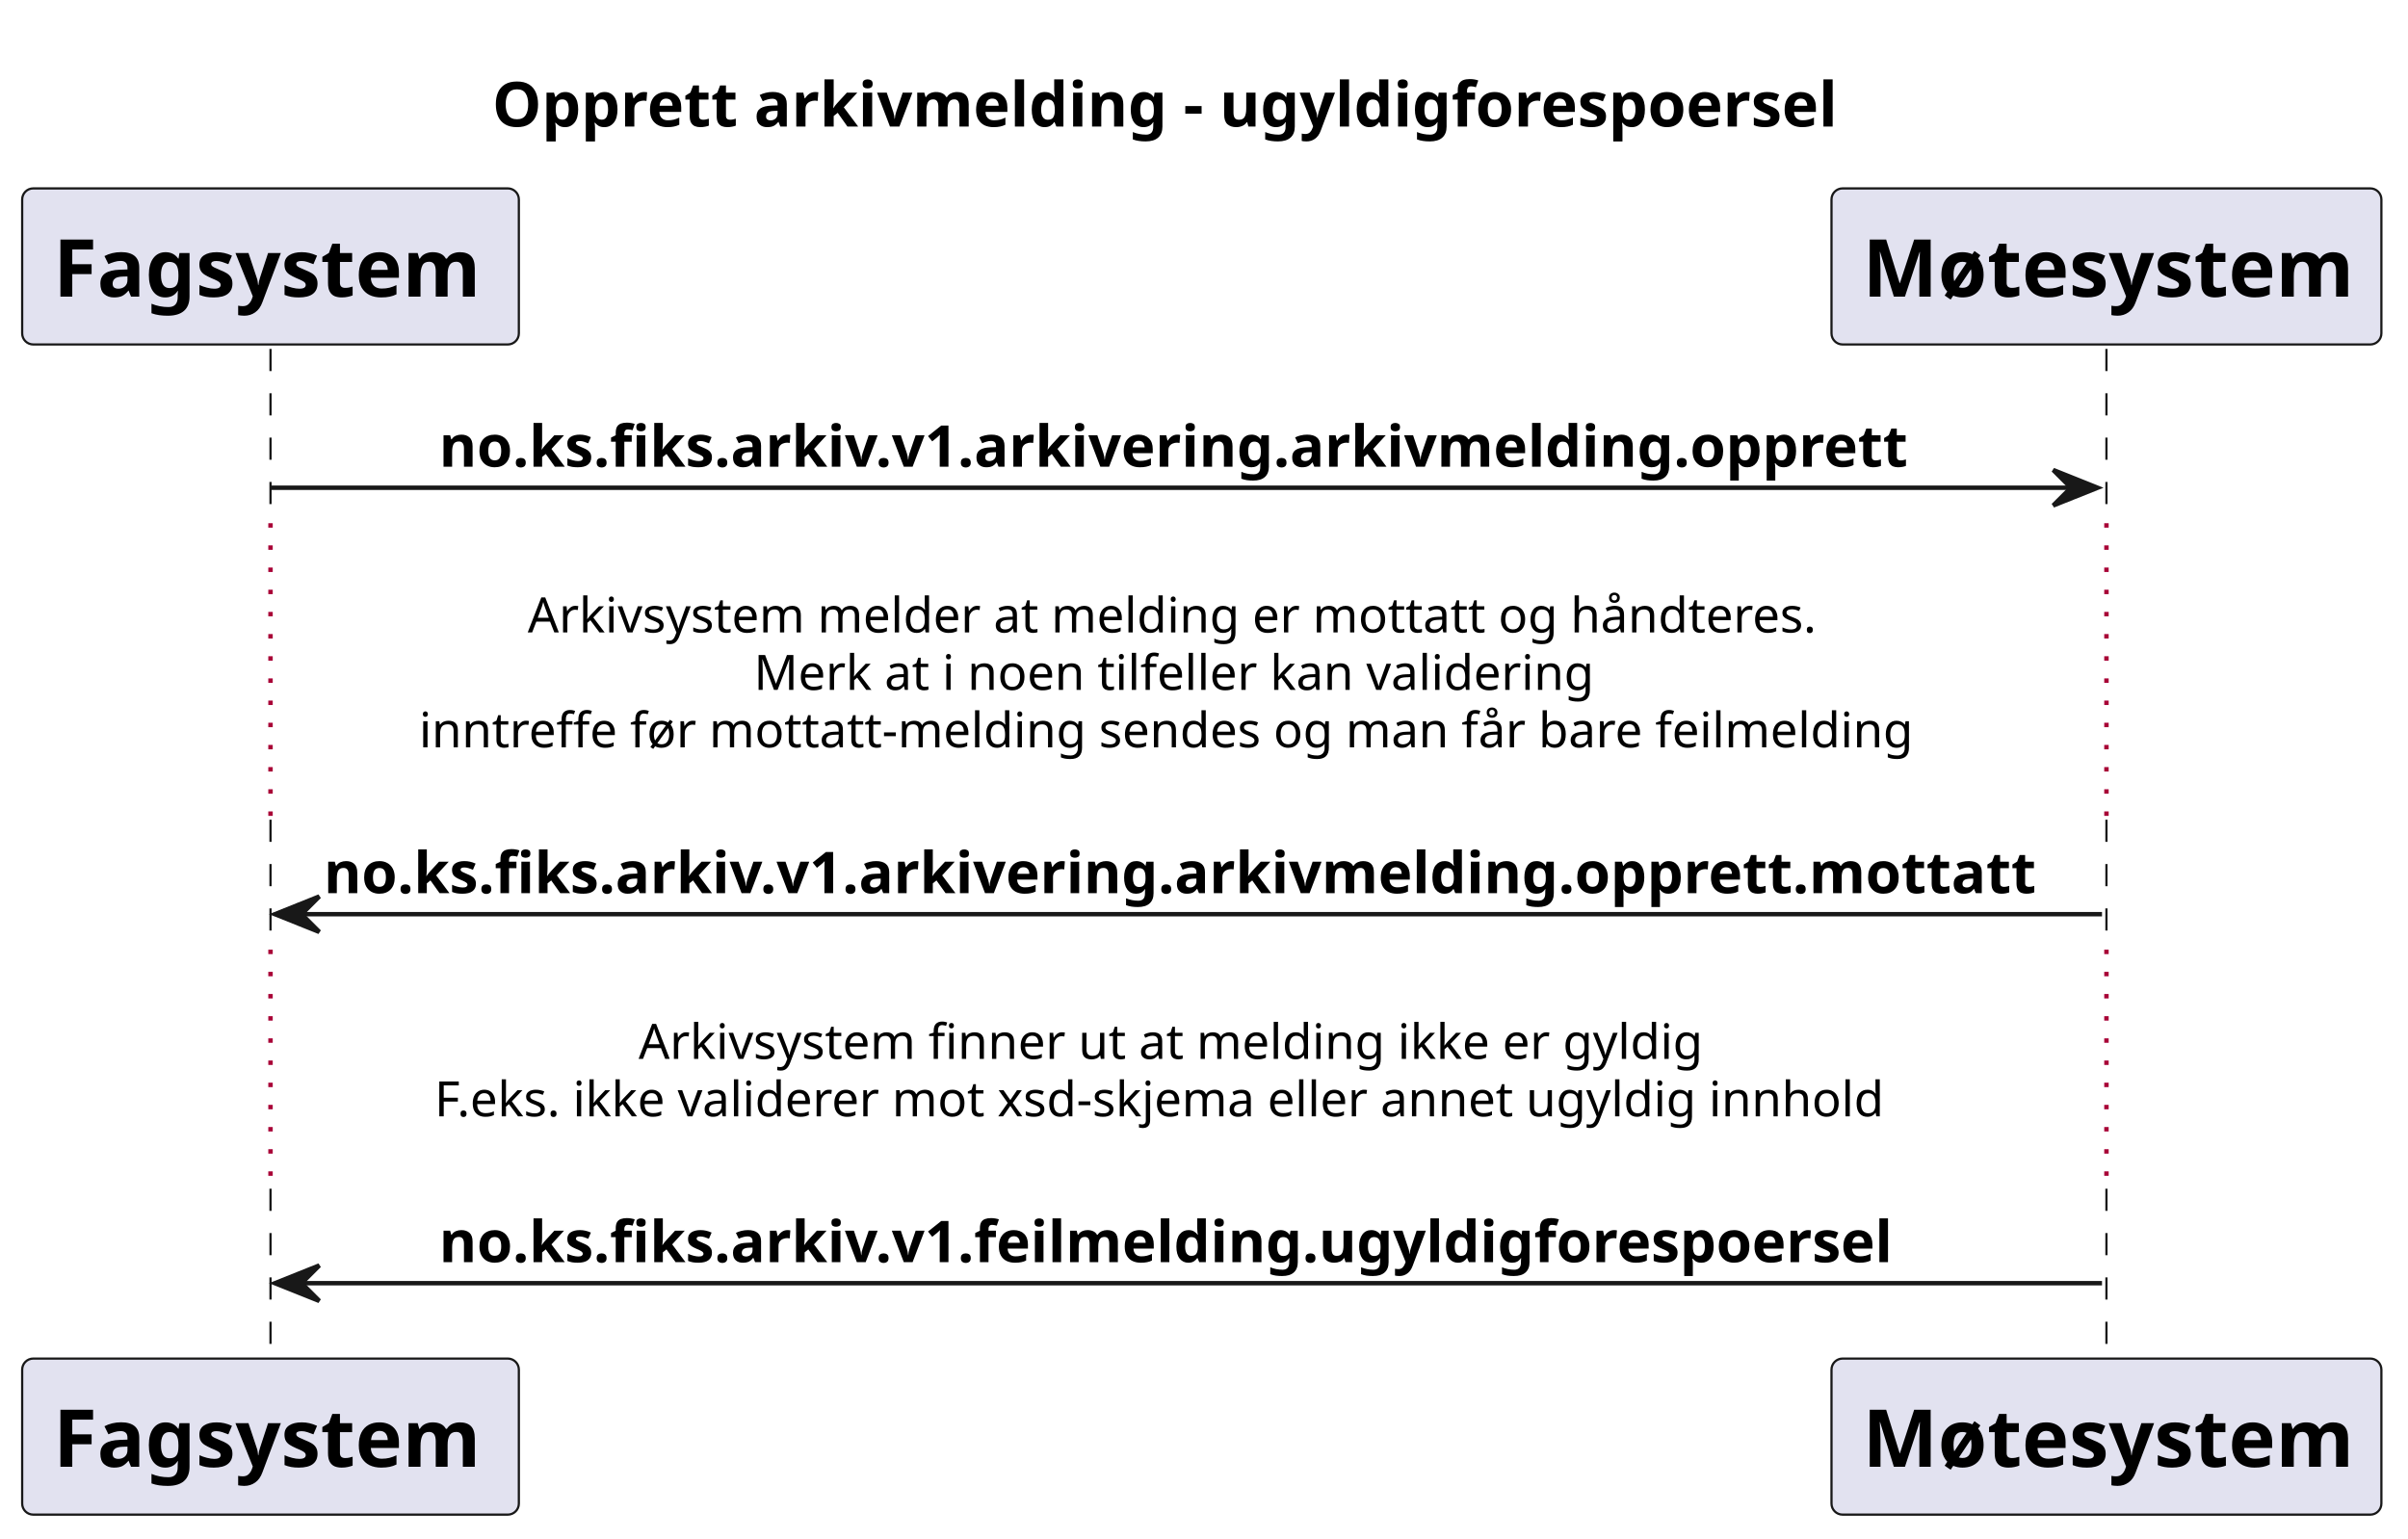
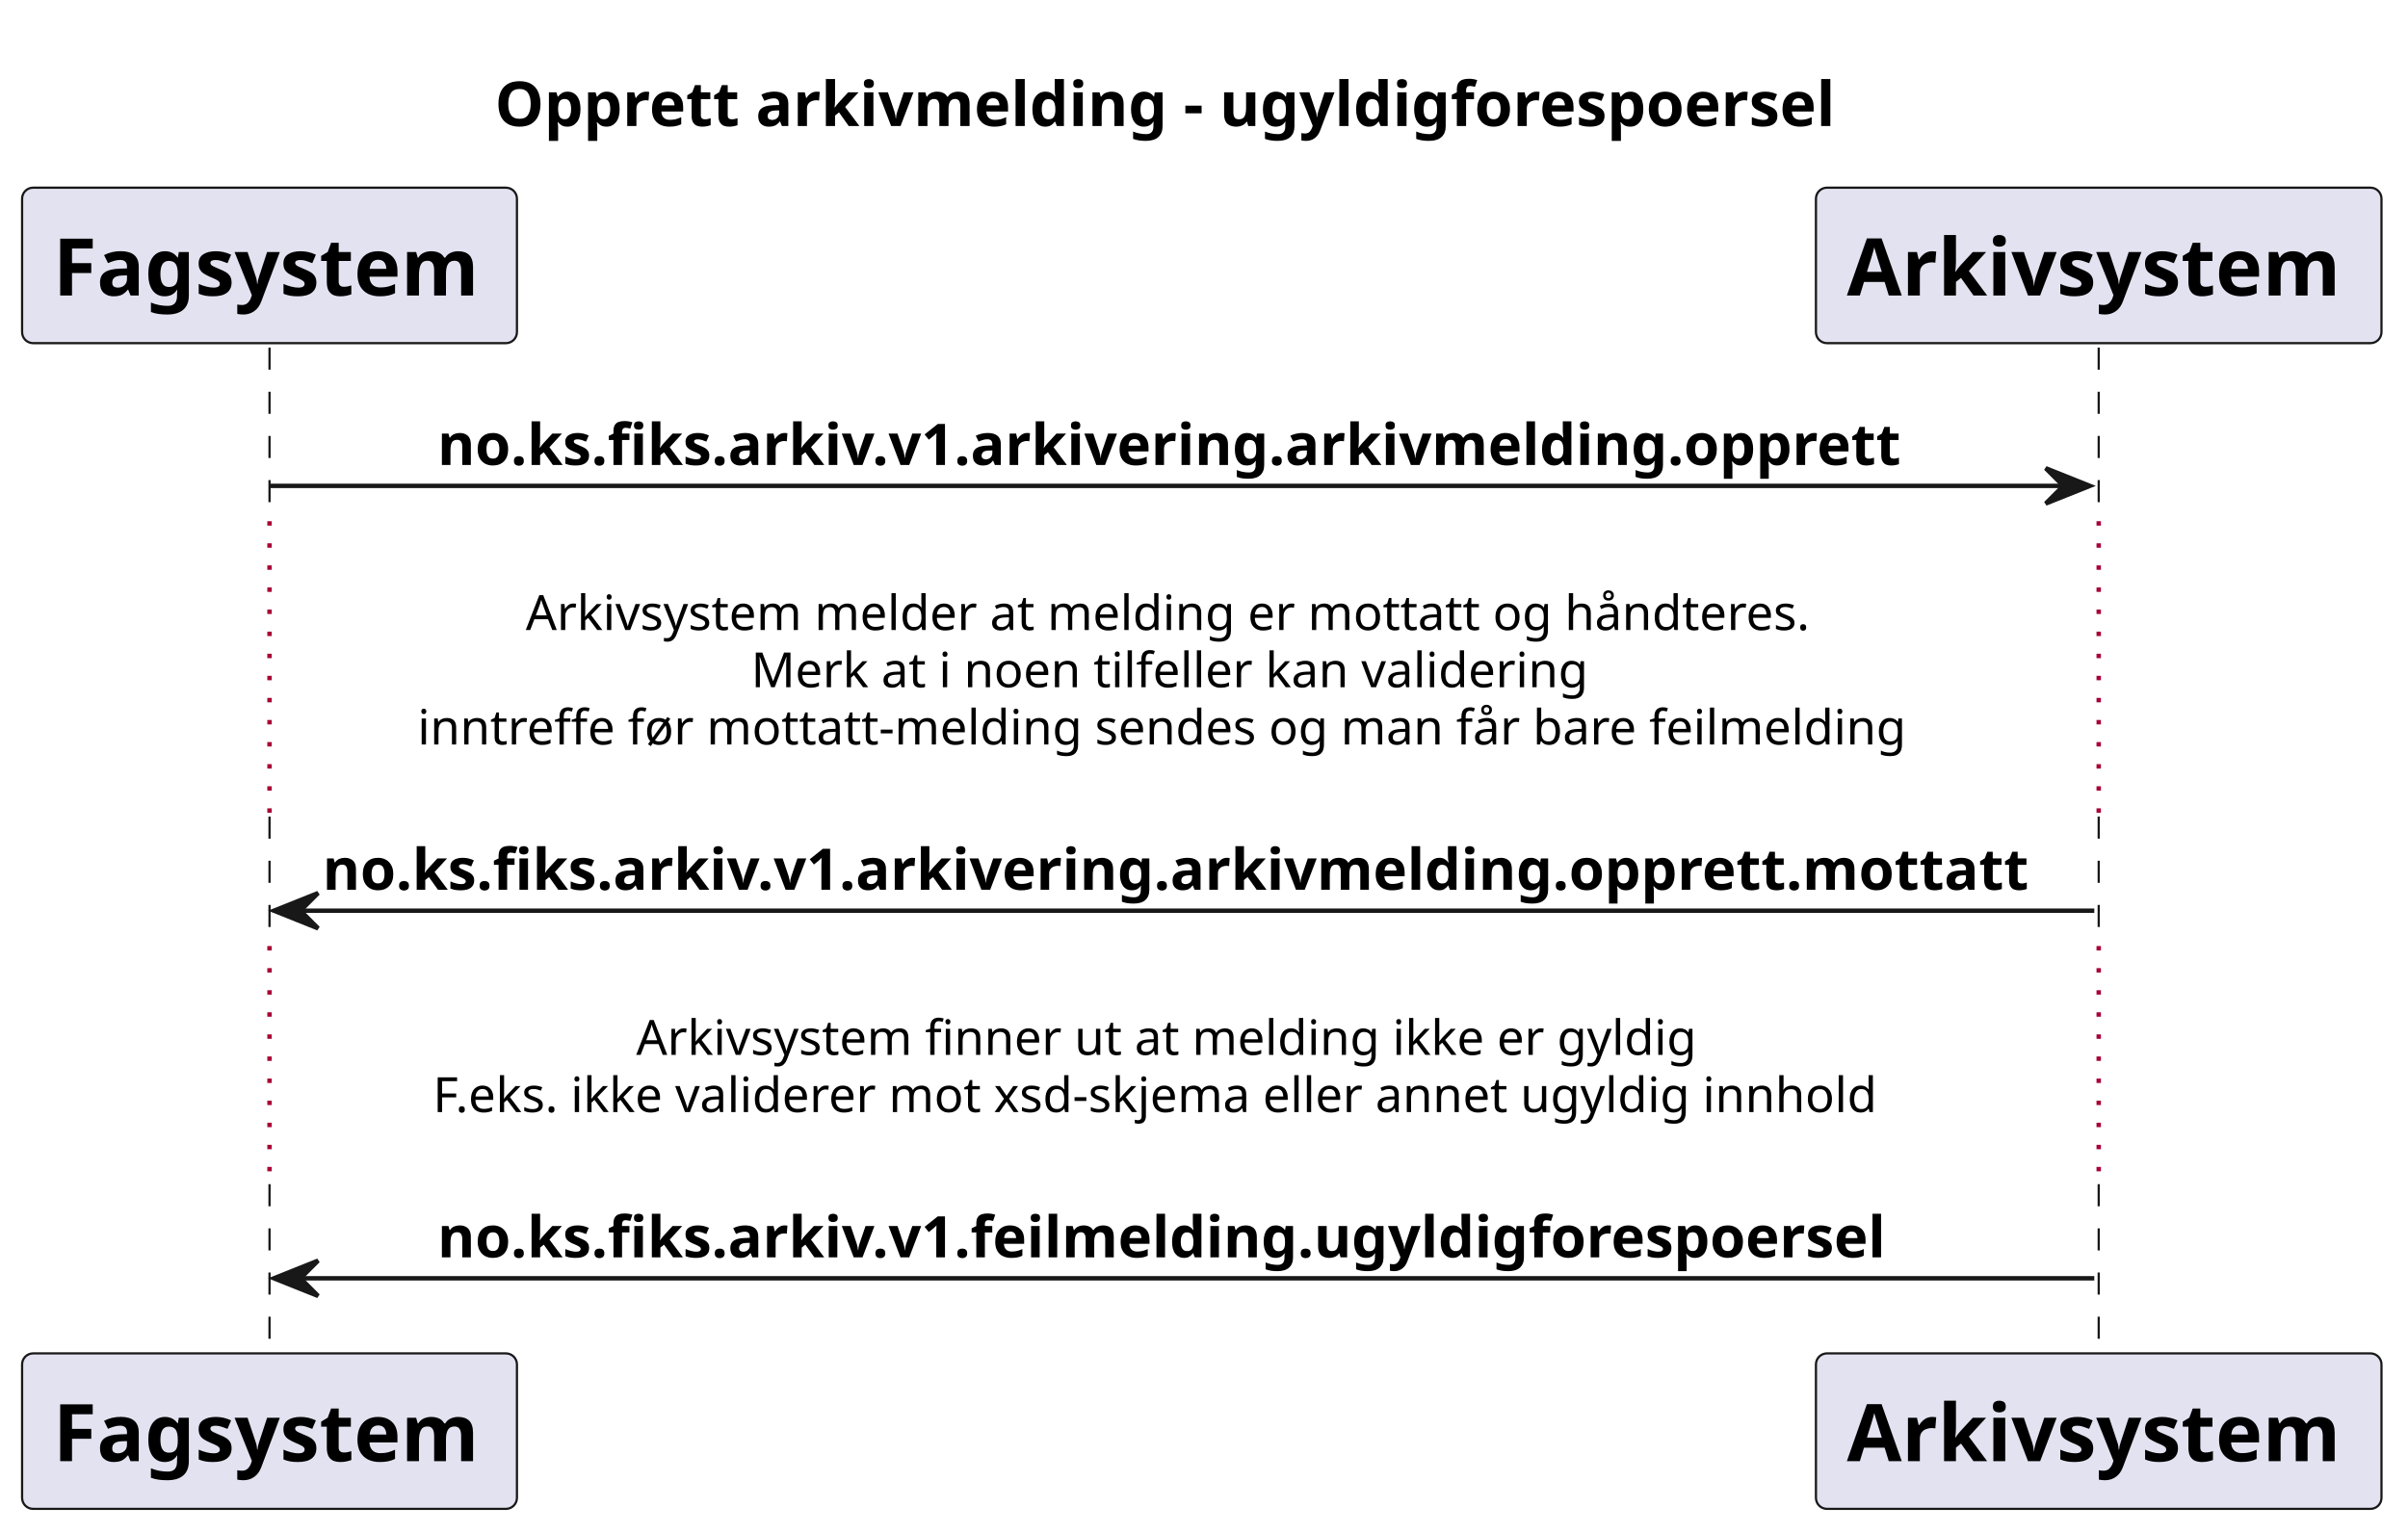
- <svg xmlns="http://www.w3.org/2000/svg" contentStyleType="text/css" height="347px" preserveAspectRatio="none" style="width:543px;height:347px;background:#FFFFFF;" version="1.1" viewBox="0 0 543 347" width="543px" zoomAndPan="magnify">
+ <svg xmlns="http://www.w3.org/2000/svg" contentStyleType="text/css" height="347px" preserveAspectRatio="none" style="width:545px;height:347px;background:#FFFFFF;" version="1.1" viewBox="0 0 545 347" width="545px" zoomAndPan="magnify">
  <defs />
  <g>
-     <text fill="#000000" font-family="sans-serif" font-size="14" font-weight="bold" lengthAdjust="spacing" textLength="319" x="111" y="28.535">Opprett arkivmelding - ugyldigforespoersel</text>
+     <text fill="#000000" font-family="sans-serif" font-size="14" font-weight="bold" lengthAdjust="spacing" textLength="319" x="112" y="28.535">Opprett arkivmelding - ugyldigforespoersel</text>
    <line style="stroke:#181818;stroke-width:0.5;stroke-dasharray:5.0,5.0;" x1="61" x2="61" y1="78.688" y2="117.998" />
    <line style="stroke:#A80036;stroke-width:1.0;stroke-dasharray:1.0,4.0;" x1="61" x2="61" y1="117.998" y2="184.863" />
    <line style="stroke:#181818;stroke-width:0.5;stroke-dasharray:5.0,5.0;" x1="61" x2="61" y1="184.863" y2="214.174" />
    <line style="stroke:#A80036;stroke-width:1.0;stroke-dasharray:1.0,4.0;" x1="61" x2="61" y1="214.174" y2="268.084" />
    <line style="stroke:#181818;stroke-width:0.5;stroke-dasharray:5.0,5.0;" x1="61" x2="61" y1="268.084" y2="307.394" />
    <line style="stroke:#181818;stroke-width:0.5;stroke-dasharray:5.0,5.0;" x1="475" x2="475" y1="78.688" y2="117.998" />
    <line style="stroke:#A80036;stroke-width:1.0;stroke-dasharray:1.0,4.0;" x1="475" x2="475" y1="117.998" y2="184.863" />
    <line style="stroke:#181818;stroke-width:0.5;stroke-dasharray:5.0,5.0;" x1="475" x2="475" y1="184.863" y2="214.174" />
    <line style="stroke:#A80036;stroke-width:1.0;stroke-dasharray:1.0,4.0;" x1="475" x2="475" y1="214.174" y2="268.084" />
    <line style="stroke:#181818;stroke-width:0.5;stroke-dasharray:5.0,5.0;" x1="475" x2="475" y1="268.084" y2="307.394" />
    <rect fill="#E2E2F0" height="35.199" rx="2.5" ry="2.5" style="stroke:#181818;stroke-width:0.5;" width="112" x="5" y="42.488" />
    <text fill="#000000" font-family="sans-serif" font-size="18" font-weight="bold" lengthAdjust="spacing" textLength="98" x="12" y="66.891">Fagsystem</text>
    <rect fill="#E2E2F0" height="35.199" rx="2.5" ry="2.5" style="stroke:#181818;stroke-width:0.5;" width="112" x="5" y="306.394" />
    <text fill="#000000" font-family="sans-serif" font-size="18" font-weight="bold" lengthAdjust="spacing" textLength="98" x="12" y="330.797">Fagsystem</text>
-     <rect fill="#E2E2F0" height="35.199" rx="2.5" ry="2.5" style="stroke:#181818;stroke-width:0.5;" width="124" x="413" y="42.488" />
-     <text fill="#000000" font-family="sans-serif" font-size="18" font-weight="bold" lengthAdjust="spacing" textLength="110" x="420" y="66.891">Møtesystem</text>
-     <rect fill="#E2E2F0" height="35.199" rx="2.5" ry="2.5" style="stroke:#181818;stroke-width:0.5;" width="124" x="413" y="306.394" />
-     <text fill="#000000" font-family="sans-serif" font-size="18" font-weight="bold" lengthAdjust="spacing" textLength="110" x="420" y="330.797">Møtesystem</text>
+     <rect fill="#E2E2F0" height="35.199" rx="2.5" ry="2.5" style="stroke:#181818;stroke-width:0.5;" width="128" x="411" y="42.488" />
+     <text fill="#000000" font-family="sans-serif" font-size="18" font-weight="bold" lengthAdjust="spacing" textLength="114" x="418" y="66.891">Arkivsystem</text>
+     <rect fill="#E2E2F0" height="35.199" rx="2.5" ry="2.5" style="stroke:#181818;stroke-width:0.5;" width="128" x="411" y="306.394" />
+     <text fill="#000000" font-family="sans-serif" font-size="18" font-weight="bold" lengthAdjust="spacing" textLength="114" x="418" y="330.797">Arkivsystem</text>
    <polygon fill="#181818" points="463,105.998,473,109.998,463,113.998,467,109.998" style="stroke:#181818;stroke-width:1.0;" />
    <line style="stroke:#181818;stroke-width:1.0;" x1="61" x2="469" y1="109.998" y2="109.998" />
    <text fill="#000000" font-family="sans-serif" font-size="13" font-weight="bold" lengthAdjust="spacing" textLength="338" x="99" y="105.256">no.ks.fiks.arkiv.v1.arkivering.arkivmelding.opprett</text>
    <text fill="#000000" font-family="sans-serif" font-size="11" lengthAdjust="spacing" textLength="298" x="119" y="142.633">Arkivsystem melder at melding er mottatt og håndteres.</text>
    <text fill="#000000" font-family="sans-serif" font-size="11" lengthAdjust="spacing" textLength="193" x="170" y="155.588">Merk at i noen tilfeller kan validering</text>
    <text fill="#000000" font-family="sans-serif" font-size="11" lengthAdjust="spacing" textLength="347" x="94.5" y="168.543">inntreffe før mottatt-melding sendes og man får bare feilmelding</text>
    <polygon fill="#181818" points="72,202.174,62,206.174,72,210.174,68,206.174" style="stroke:#181818;stroke-width:1.0;" />
    <line style="stroke:#181818;stroke-width:1.0;" x1="66" x2="474" y1="206.174" y2="206.174" />
    <text fill="#000000" font-family="sans-serif" font-size="13" font-weight="bold" lengthAdjust="spacing" textLength="390" x="73" y="201.432">no.ks.fiks.arkiv.v1.arkivering.arkivmelding.opprett.mottatt</text>
    <text fill="#000000" font-family="sans-serif" font-size="11" lengthAdjust="spacing" textLength="248" x="144" y="238.809">Arkivsystem finner ut at melding ikke er gyldig</text>
    <text fill="#000000" font-family="sans-serif" font-size="11" lengthAdjust="spacing" textLength="340" x="98" y="251.764">F.eks. ikke validerer mot xsd-skjema eller annet ugyldig innhold</text>
    <polygon fill="#181818" points="72,285.394,62,289.394,72,293.394,68,289.394" style="stroke:#181818;stroke-width:1.0;" />
    <line style="stroke:#181818;stroke-width:1.0;" x1="66" x2="474" y1="289.394" y2="289.394" />
    <text fill="#000000" font-family="sans-serif" font-size="13" font-weight="bold" lengthAdjust="spacing" textLength="338" x="99" y="284.652">no.ks.fiks.arkiv.v1.feilmelding.ugyldigforespoersel</text>
  </g>
</svg>
